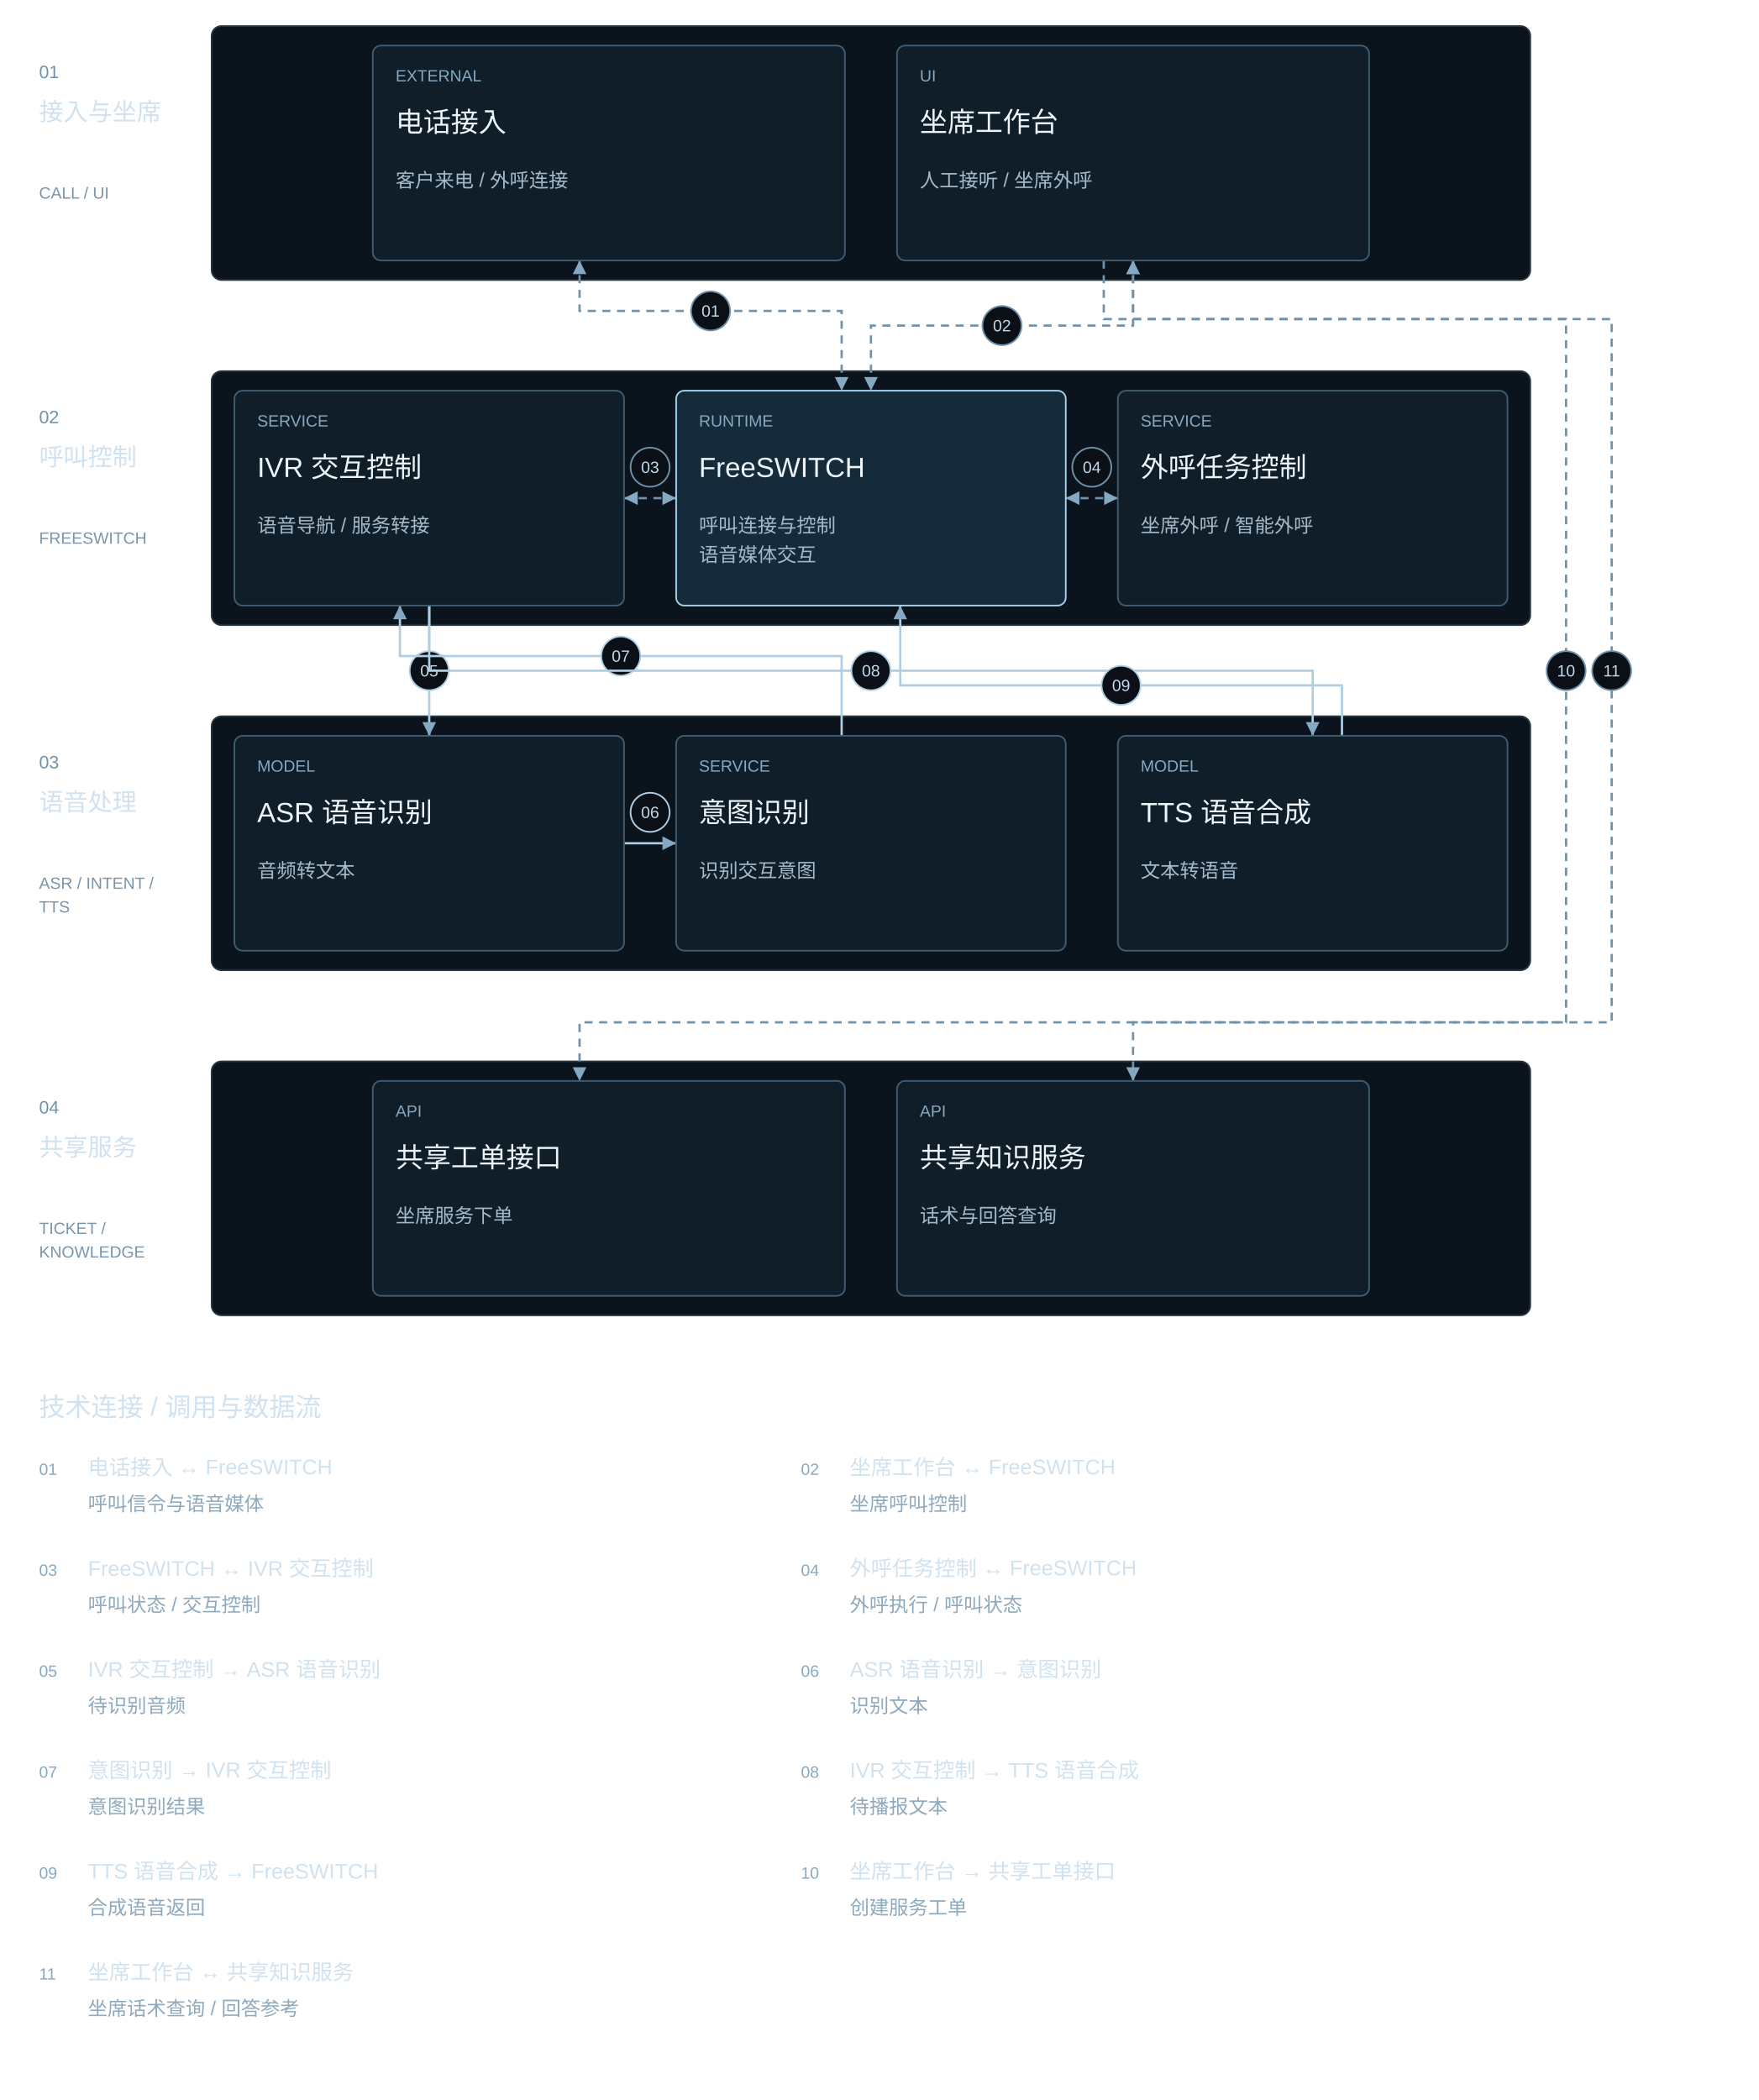
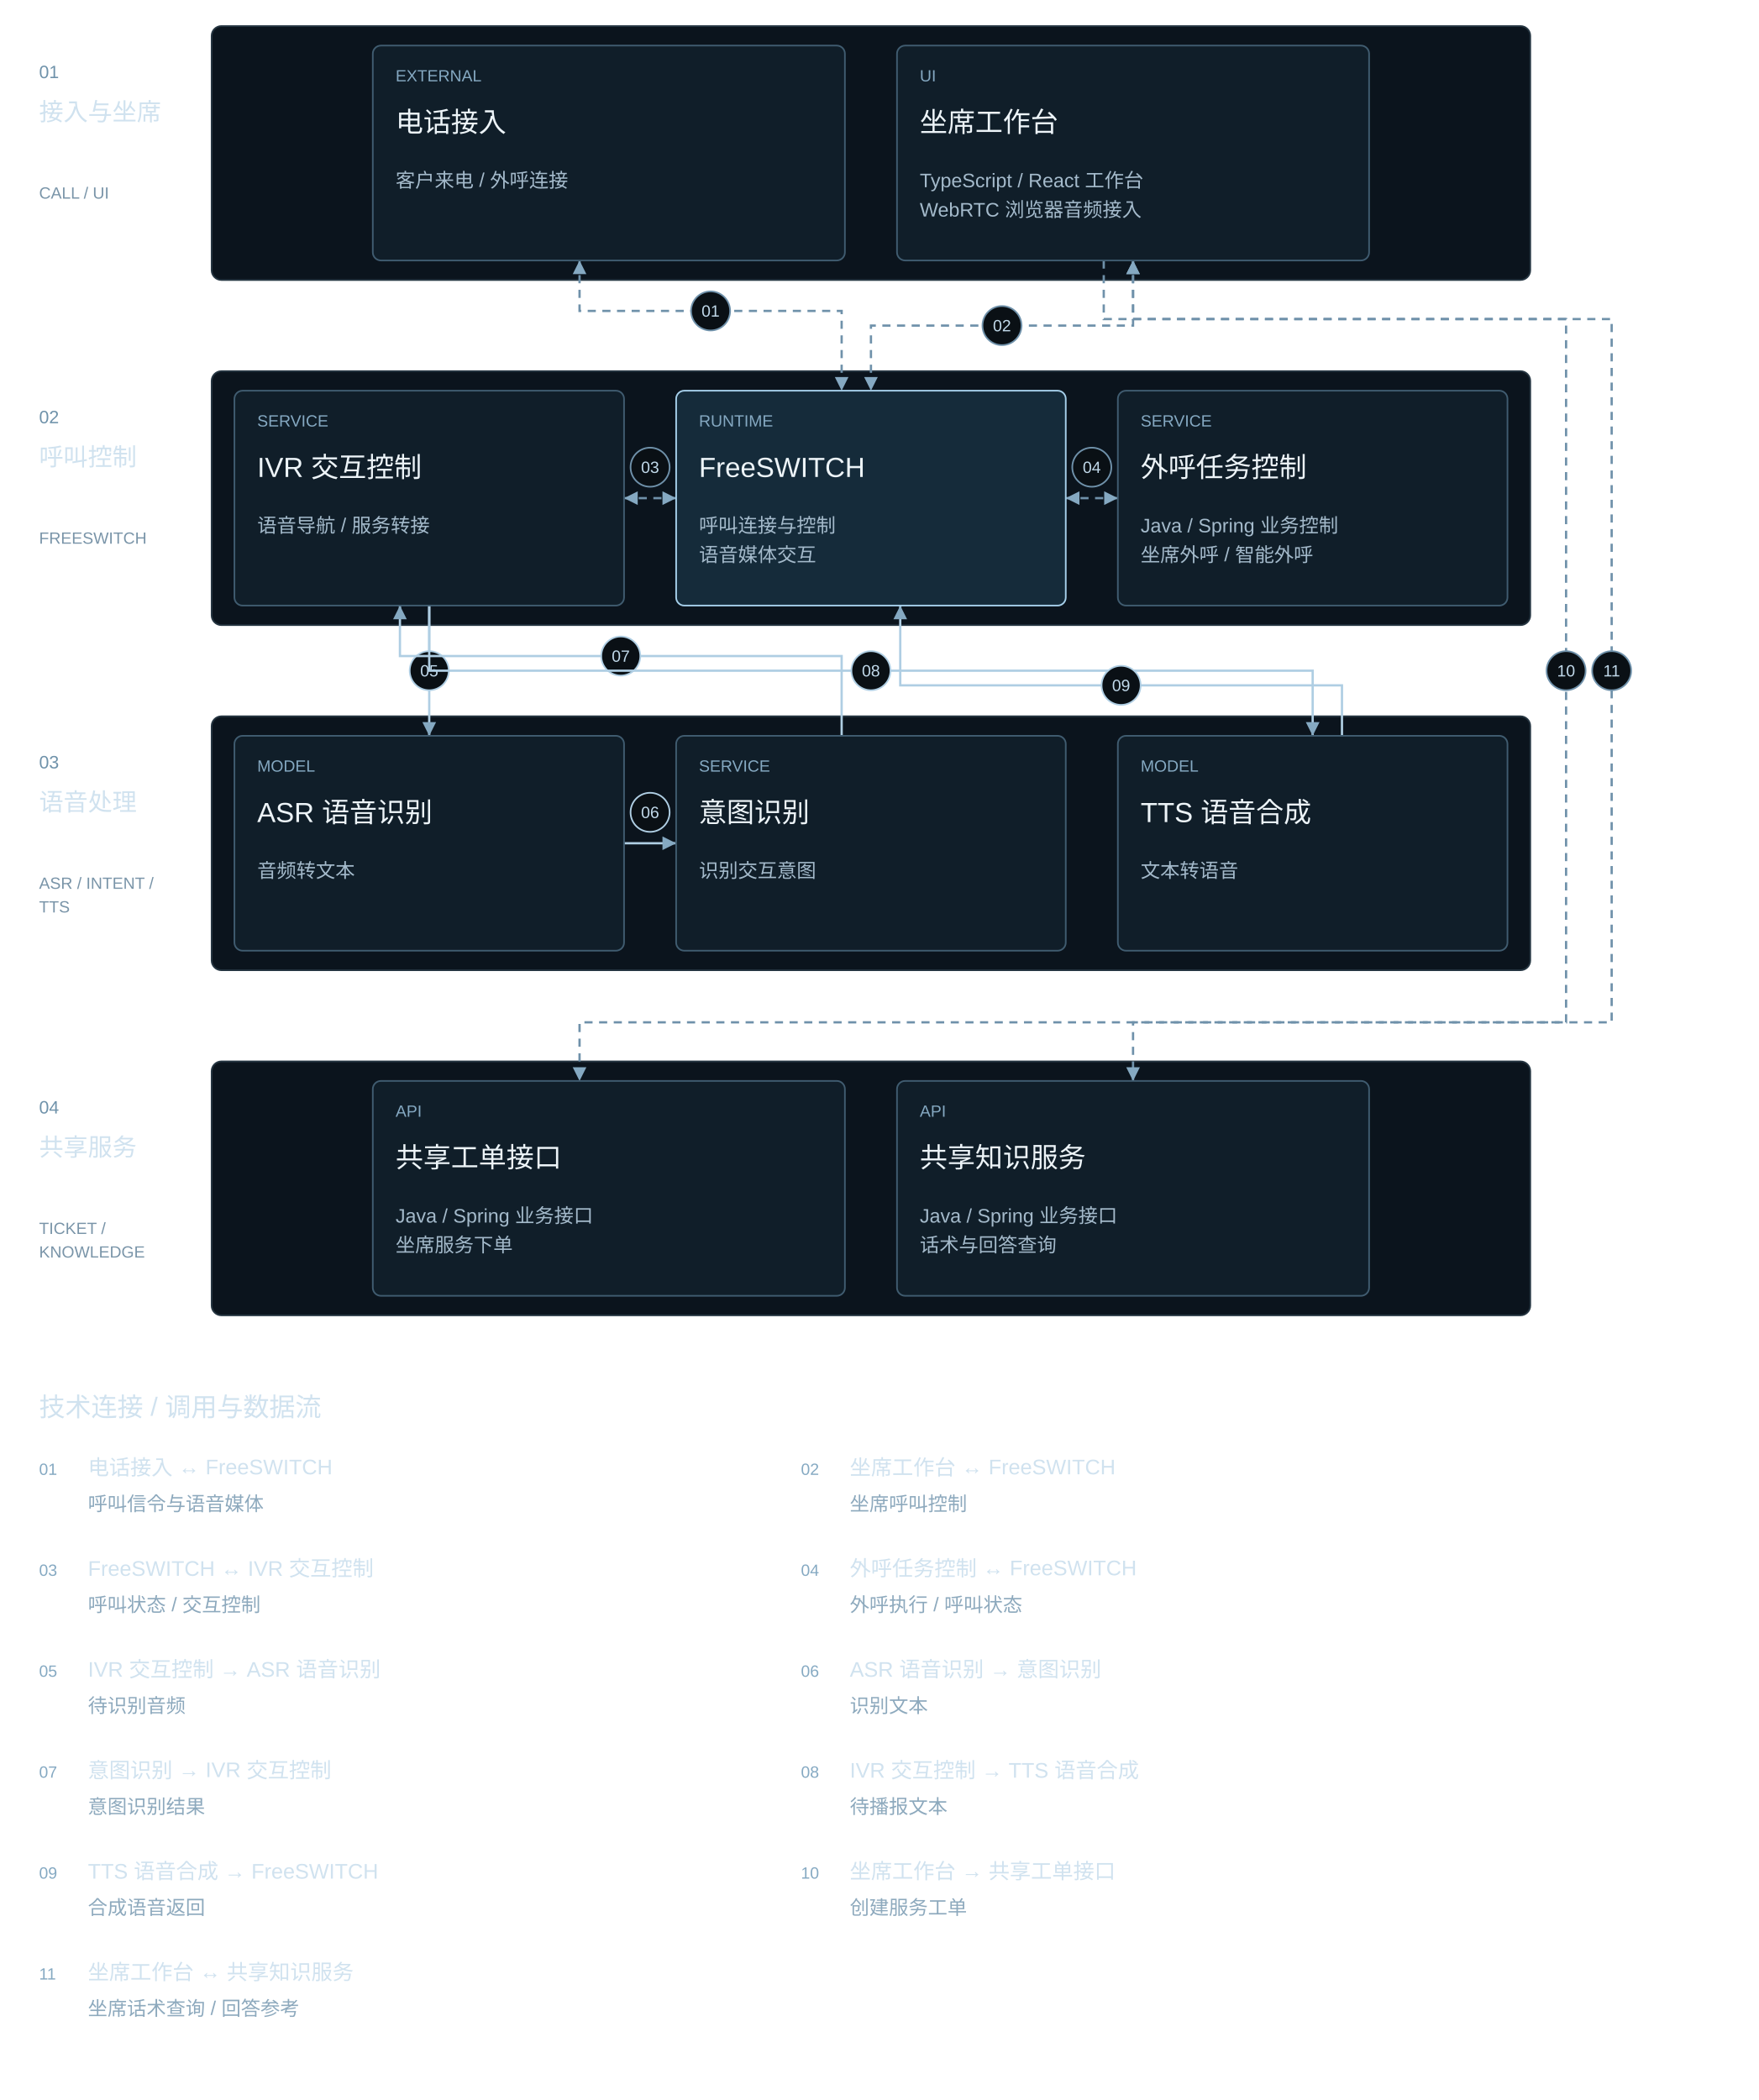
<svg xmlns="http://www.w3.org/2000/svg" viewBox="0 0 1080 1290" role="img" aria-labelledby="title-customer-service-voice desc-customer-service-voice" style="font-family:Arial,'PingFang SC','Microsoft YaHei',sans-serif;background:#0a1015">
  <defs>
    <marker id="arrow-customer-service-voice" viewBox="0 0 10 10" refX="10" refY="5" markerWidth="6" markerHeight="6" orient="auto-start-reverse">
      <path d="M0 0 L10 5 L0 10" fill="#85a9c2" />
    </marker>
  </defs>
  <g data-layer="access">
    <rect x="130" y="16" width="810" height="156" rx="6" fill="#0b141d" stroke="#253541" />
    <text x="24" y="48" fill="#6f92aa" font-size="11" text-anchor="start">
      <tspan x="24" dy="0">01</tspan>
    </text>
    <text x="24" y="74" fill="#d0e2ef" font-size="15" text-anchor="start">
      <tspan x="24" dy="0">接入与坐席</tspan>
    </text>
    <text x="24" y="122" fill="#7994a8" font-size="10" text-anchor="start">
      <tspan x="24" dy="0">CALL / UI</tspan>
    </text>
  </g>
  <g data-layer="call">
    <rect x="130" y="228" width="810" height="156" rx="6" fill="#0b141d" stroke="#253541" />
    <text x="24" y="260" fill="#6f92aa" font-size="11" text-anchor="start">
      <tspan x="24" dy="0">02</tspan>
    </text>
    <text x="24" y="286" fill="#d0e2ef" font-size="15" text-anchor="start">
      <tspan x="24" dy="0">呼叫控制</tspan>
    </text>
    <text x="24" y="334" fill="#7994a8" font-size="10" text-anchor="start">
      <tspan x="24" dy="0">FREESWITCH</tspan>
    </text>
  </g>
  <g data-layer="voice">
    <rect x="130" y="440" width="810" height="156" rx="6" fill="#0b141d" stroke="#253541" />
    <text x="24" y="472" fill="#6f92aa" font-size="11" text-anchor="start">
      <tspan x="24" dy="0">03</tspan>
    </text>
    <text x="24" y="498" fill="#d0e2ef" font-size="15" text-anchor="start">
      <tspan x="24" dy="0">语音处理</tspan>
    </text>
    <text x="24" y="546" fill="#7994a8" font-size="10" text-anchor="start">
      <tspan x="24" dy="0">ASR / INTENT /</tspan>
      <tspan x="24" dy="14.5">TTS</tspan>
    </text>
  </g>
  <g data-layer="shared">
    <rect x="130" y="652" width="810" height="156" rx="6" fill="#0b141d" stroke="#253541" />
    <text x="24" y="684" fill="#6f92aa" font-size="11" text-anchor="start">
      <tspan x="24" dy="0">04</tspan>
    </text>
    <text x="24" y="710" fill="#d0e2ef" font-size="15" text-anchor="start">
      <tspan x="24" dy="0">共享服务</tspan>
    </text>
    <text x="24" y="758" fill="#7994a8" font-size="10" text-anchor="start">
      <tspan x="24" dy="0">TICKET /</tspan>
      <tspan x="24" dy="14.5">KNOWLEDGE</tspan>
    </text>
  </g>
  <g data-edge="01">
    <path d="M356 160 V191 H517 V240" fill="none" stroke="#6f91aa" stroke-width="1.4" stroke-dasharray="5 4" marker-start="url(#arrow-customer-service-voice)" marker-end="url(#arrow-customer-service-voice)" />
    <circle cx="436.5" cy="191" r="12" fill="#0a1015" stroke="#6f91aa" />
    <text x="436.5" y="194.5" fill="#c1d9ea" font-size="10" text-anchor="middle">
      <tspan x="436.5" dy="0">01</tspan>
    </text>
  </g>
  <g data-edge="02">
    <path d="M696 160 V200 H535 V240" fill="none" stroke="#6f91aa" stroke-width="1.4" stroke-dasharray="5 4" marker-start="url(#arrow-customer-service-voice)" marker-end="url(#arrow-customer-service-voice)" />
    <circle cx="615.5" cy="200" r="12" fill="#0a1015" stroke="#6f91aa" />
    <text x="615.5" y="203.5" fill="#c1d9ea" font-size="10" text-anchor="middle">
      <tspan x="615.5" dy="0">02</tspan>
    </text>
  </g>
  <g data-edge="03">
    <path d="M415.333 306 H383.333" fill="none" stroke="#6f91aa" stroke-width="1.4" stroke-dasharray="5 4" marker-start="url(#arrow-customer-service-voice)" marker-end="url(#arrow-customer-service-voice)" />
    <circle cx="399.333" cy="287" r="12" fill="#0a1015" stroke="#6f91aa" />
    <text x="399.333" y="290.5" fill="#c1d9ea" font-size="10" text-anchor="middle">
      <tspan x="399.333" dy="0">03</tspan>
    </text>
  </g>
  <g data-edge="04">
    <path d="M686.667 306 H654.667" fill="none" stroke="#6f91aa" stroke-width="1.4" stroke-dasharray="5 4" marker-start="url(#arrow-customer-service-voice)" marker-end="url(#arrow-customer-service-voice)" />
    <circle cx="670.667" cy="287" r="12" fill="#0a1015" stroke="#6f91aa" />
    <text x="670.667" y="290.5" fill="#c1d9ea" font-size="10" text-anchor="middle">
      <tspan x="670.667" dy="0">04</tspan>
    </text>
  </g>
  <g data-edge="05">
    <path d="M263.667 372 V412 H263.667 V452" fill="none" stroke="#afcee3" stroke-width="1.4" marker-end="url(#arrow-customer-service-voice)" />
    <circle cx="263.667" cy="412" r="12" fill="#0a1015" stroke="#afcee3" />
    <text x="263.667" y="415.5" fill="#c1d9ea" font-size="10" text-anchor="middle">
      <tspan x="263.667" dy="0">05</tspan>
    </text>
  </g>
  <g data-edge="06">
    <path d="M383.333 518 H415.333" fill="none" stroke="#afcee3" stroke-width="1.4" marker-end="url(#arrow-customer-service-voice)" />
    <circle cx="399.333" cy="499" r="12" fill="#0a1015" stroke="#afcee3" />
    <text x="399.333" y="502.5" fill="#c1d9ea" font-size="10" text-anchor="middle">
      <tspan x="399.333" dy="0">06</tspan>
    </text>
  </g>
  <g data-edge="07">
    <path d="M517 452 V403 H245.667 V372" fill="none" stroke="#afcee3" stroke-width="1.4" marker-end="url(#arrow-customer-service-voice)" />
    <circle cx="381.333" cy="403" r="12" fill="#0a1015" stroke="#afcee3" />
    <text x="381.333" y="406.5" fill="#c1d9ea" font-size="10" text-anchor="middle">
      <tspan x="381.333" dy="0">07</tspan>
    </text>
  </g>
  <g data-edge="08">
    <path d="M263.667 372 V412 H806.333 V452" fill="none" stroke="#afcee3" stroke-width="1.4" marker-end="url(#arrow-customer-service-voice)" />
    <circle cx="535" cy="412" r="12" fill="#0a1015" stroke="#afcee3" />
    <text x="535" y="415.5" fill="#c1d9ea" font-size="10" text-anchor="middle">
      <tspan x="535" dy="0">08</tspan>
    </text>
  </g>
  <g data-edge="09">
    <path d="M824.333 452 V421 H553 V372" fill="none" stroke="#afcee3" stroke-width="1.4" marker-end="url(#arrow-customer-service-voice)" />
    <circle cx="688.667" cy="421" r="12" fill="#0a1015" stroke="#afcee3" />
    <text x="688.667" y="424.5" fill="#c1d9ea" font-size="10" text-anchor="middle">
      <tspan x="688.667" dy="0">09</tspan>
    </text>
  </g>
  <g data-edge="10">
    <path d="M678 160 V196 H962 V628 H356 V664" fill="none" stroke="#6f91aa" stroke-width="1.4" stroke-dasharray="5 4" marker-end="url(#arrow-customer-service-voice)" />
    <circle cx="962" cy="412" r="12" fill="#0a1015" stroke="#6f91aa" />
    <text x="962" y="415.5" fill="#c1d9ea" font-size="10" text-anchor="middle">
      <tspan x="962" dy="0">10</tspan>
    </text>
  </g>
  <g data-edge="11">
    <path d="M696 160 V196 H990 V628 H696 V664" fill="none" stroke="#6f91aa" stroke-width="1.4" stroke-dasharray="5 4" marker-start="url(#arrow-customer-service-voice)" marker-end="url(#arrow-customer-service-voice)" />
    <circle cx="990" cy="412" r="12" fill="#0a1015" stroke="#6f91aa" />
    <text x="990" y="415.5" fill="#c1d9ea" font-size="10" text-anchor="middle">
      <tspan x="990" dy="0">11</tspan>
    </text>
  </g>
  <g data-node="phone">
    <rect x="229" y="28" width="290" height="132" rx="5" fill="#101e29" stroke="#405c70" />
    <text x="243" y="50" fill="#85a9c2" font-size="10" text-anchor="start">
      <tspan x="243" dy="0">EXTERNAL</tspan>
    </text>
    <text x="243" y="81" fill="#edf4f8" font-size="17" text-anchor="start">
      <tspan x="243" dy="0">电话接入</tspan>
    </text>
    <text x="243" y="115" fill="#a4bacb" font-size="12" text-anchor="start">
      <tspan x="243" dy="0">客户来电 / 外呼连接</tspan>
    </text>
  </g>
  <g data-node="seat">
    <rect x="551" y="28" width="290" height="132" rx="5" fill="#101e29" stroke="#405c70" />
    <text x="565" y="50" fill="#85a9c2" font-size="10" text-anchor="start">
      <tspan x="565" dy="0">UI</tspan>
    </text>
    <text x="565" y="81" fill="#edf4f8" font-size="17" text-anchor="start">
      <tspan x="565" dy="0">坐席工作台</tspan>
    </text>
    <text x="565" y="115" fill="#a4bacb" font-size="12" text-anchor="start">
-       <tspan x="565" dy="0">人工接听 / 坐席外呼</tspan>
+       <tspan x="565" dy="0">TypeScript / React 工作台</tspan>
+       <tspan x="565" dy="18">WebRTC 浏览器音频接入</tspan>
    </text>
  </g>
  <g data-node="ivr">
    <rect x="144" y="240" width="239.333" height="132" rx="5" fill="#101e29" stroke="#405c70" />
    <text x="158" y="262" fill="#85a9c2" font-size="10" text-anchor="start">
      <tspan x="158" dy="0">SERVICE</tspan>
    </text>
    <text x="158" y="293" fill="#edf4f8" font-size="17" text-anchor="start">
      <tspan x="158" dy="0">IVR 交互控制</tspan>
    </text>
    <text x="158" y="327" fill="#a4bacb" font-size="12" text-anchor="start">
      <tspan x="158" dy="0">语音导航 / 服务转接</tspan>
    </text>
  </g>
  <g data-node="switch">
    <rect x="415.333" y="240" width="239.333" height="132" rx="5" fill="#152b3a" stroke="#a6d0eb" />
    <text x="429.333" y="262" fill="#85a9c2" font-size="10" text-anchor="start">
      <tspan x="429.333" dy="0">RUNTIME</tspan>
    </text>
    <text x="429.333" y="293" fill="#edf4f8" font-size="17" text-anchor="start">
      <tspan x="429.333" dy="0">FreeSWITCH</tspan>
    </text>
    <text x="429.333" y="327" fill="#a4bacb" font-size="12" text-anchor="start">
      <tspan x="429.333" dy="0">呼叫连接与控制</tspan>
      <tspan x="429.333" dy="18">语音媒体交互</tspan>
    </text>
  </g>
  <g data-node="outbound">
    <rect x="686.667" y="240" width="239.333" height="132" rx="5" fill="#101e29" stroke="#405c70" />
    <text x="700.667" y="262" fill="#85a9c2" font-size="10" text-anchor="start">
      <tspan x="700.667" dy="0">SERVICE</tspan>
    </text>
    <text x="700.667" y="293" fill="#edf4f8" font-size="17" text-anchor="start">
      <tspan x="700.667" dy="0">外呼任务控制</tspan>
    </text>
    <text x="700.667" y="327" fill="#a4bacb" font-size="12" text-anchor="start">
-       <tspan x="700.667" dy="0">坐席外呼 / 智能外呼</tspan>
+       <tspan x="700.667" dy="0">Java / Spring 业务控制</tspan>
+       <tspan x="700.667" dy="18">坐席外呼 / 智能外呼</tspan>
    </text>
  </g>
  <g data-node="asr">
    <rect x="144" y="452" width="239.333" height="132" rx="5" fill="#101e29" stroke="#405c70" />
    <text x="158" y="474" fill="#85a9c2" font-size="10" text-anchor="start">
      <tspan x="158" dy="0">MODEL</tspan>
    </text>
    <text x="158" y="505" fill="#edf4f8" font-size="17" text-anchor="start">
      <tspan x="158" dy="0">ASR 语音识别</tspan>
    </text>
    <text x="158" y="539" fill="#a4bacb" font-size="12" text-anchor="start">
      <tspan x="158" dy="0">音频转文本</tspan>
    </text>
  </g>
  <g data-node="intent">
    <rect x="415.333" y="452" width="239.333" height="132" rx="5" fill="#101e29" stroke="#405c70" />
    <text x="429.333" y="474" fill="#85a9c2" font-size="10" text-anchor="start">
      <tspan x="429.333" dy="0">SERVICE</tspan>
    </text>
    <text x="429.333" y="505" fill="#edf4f8" font-size="17" text-anchor="start">
      <tspan x="429.333" dy="0">意图识别</tspan>
    </text>
    <text x="429.333" y="539" fill="#a4bacb" font-size="12" text-anchor="start">
      <tspan x="429.333" dy="0">识别交互意图</tspan>
    </text>
  </g>
  <g data-node="tts">
    <rect x="686.667" y="452" width="239.333" height="132" rx="5" fill="#101e29" stroke="#405c70" />
    <text x="700.667" y="474" fill="#85a9c2" font-size="10" text-anchor="start">
      <tspan x="700.667" dy="0">MODEL</tspan>
    </text>
    <text x="700.667" y="505" fill="#edf4f8" font-size="17" text-anchor="start">
      <tspan x="700.667" dy="0">TTS 语音合成</tspan>
    </text>
    <text x="700.667" y="539" fill="#a4bacb" font-size="12" text-anchor="start">
      <tspan x="700.667" dy="0">文本转语音</tspan>
    </text>
  </g>
  <g data-node="ticket">
    <rect x="229" y="664" width="290" height="132" rx="5" fill="#101e29" stroke="#405c70" />
    <text x="243" y="686" fill="#85a9c2" font-size="10" text-anchor="start">
      <tspan x="243" dy="0">API</tspan>
    </text>
    <text x="243" y="717" fill="#edf4f8" font-size="17" text-anchor="start">
      <tspan x="243" dy="0">共享工单接口</tspan>
    </text>
    <text x="243" y="751" fill="#a4bacb" font-size="12" text-anchor="start">
-       <tspan x="243" dy="0">坐席服务下单</tspan>
+       <tspan x="243" dy="0">Java / Spring 业务接口</tspan>
+       <tspan x="243" dy="18">坐席服务下单</tspan>
    </text>
  </g>
  <g data-node="knowledge">
    <rect x="551" y="664" width="290" height="132" rx="5" fill="#101e29" stroke="#405c70" />
    <text x="565" y="686" fill="#85a9c2" font-size="10" text-anchor="start">
      <tspan x="565" dy="0">API</tspan>
    </text>
    <text x="565" y="717" fill="#edf4f8" font-size="17" text-anchor="start">
      <tspan x="565" dy="0">共享知识服务</tspan>
    </text>
    <text x="565" y="751" fill="#a4bacb" font-size="12" text-anchor="start">
-       <tspan x="565" dy="0">话术与回答查询</tspan>
+       <tspan x="565" dy="0">Java / Spring 业务接口</tspan>
+       <tspan x="565" dy="18">话术与回答查询</tspan>
    </text>
  </g>
  <text x="24" y="870" fill="#d0e2ef" font-size="16" text-anchor="start">
    <tspan x="24" dy="0">技术连接 / 调用与数据流</tspan>
  </text>
  <text x="24" y="906" fill="#85a9c2" font-size="10" text-anchor="start">
    <tspan x="24" dy="0">01</tspan>
  </text>
  <text x="54" y="906" fill="#d0e2ef" font-size="13" text-anchor="start">
    <tspan x="54" dy="0">电话接入 ↔ FreeSWITCH</tspan>
  </text>
  <text x="54" y="928" fill="#8da9bd" font-size="12" text-anchor="start">
    <tspan x="54" dy="0">呼叫信令与语音媒体</tspan>
  </text>
  <text x="492" y="906" fill="#85a9c2" font-size="10" text-anchor="start">
    <tspan x="492" dy="0">02</tspan>
  </text>
  <text x="522" y="906" fill="#d0e2ef" font-size="13" text-anchor="start">
    <tspan x="522" dy="0">坐席工作台 ↔ FreeSWITCH</tspan>
  </text>
  <text x="522" y="928" fill="#8da9bd" font-size="12" text-anchor="start">
    <tspan x="522" dy="0">坐席呼叫控制</tspan>
  </text>
  <text x="24" y="968" fill="#85a9c2" font-size="10" text-anchor="start">
    <tspan x="24" dy="0">03</tspan>
  </text>
  <text x="54" y="968" fill="#d0e2ef" font-size="13" text-anchor="start">
    <tspan x="54" dy="0">FreeSWITCH ↔ IVR 交互控制</tspan>
  </text>
  <text x="54" y="990" fill="#8da9bd" font-size="12" text-anchor="start">
    <tspan x="54" dy="0">呼叫状态 / 交互控制</tspan>
  </text>
  <text x="492" y="968" fill="#85a9c2" font-size="10" text-anchor="start">
    <tspan x="492" dy="0">04</tspan>
  </text>
  <text x="522" y="968" fill="#d0e2ef" font-size="13" text-anchor="start">
    <tspan x="522" dy="0">外呼任务控制 ↔ FreeSWITCH</tspan>
  </text>
  <text x="522" y="990" fill="#8da9bd" font-size="12" text-anchor="start">
    <tspan x="522" dy="0">外呼执行 / 呼叫状态</tspan>
  </text>
  <text x="24" y="1030" fill="#85a9c2" font-size="10" text-anchor="start">
    <tspan x="24" dy="0">05</tspan>
  </text>
  <text x="54" y="1030" fill="#d0e2ef" font-size="13" text-anchor="start">
    <tspan x="54" dy="0">IVR 交互控制 → ASR 语音识别</tspan>
  </text>
  <text x="54" y="1052" fill="#8da9bd" font-size="12" text-anchor="start">
    <tspan x="54" dy="0">待识别音频</tspan>
  </text>
  <text x="492" y="1030" fill="#85a9c2" font-size="10" text-anchor="start">
    <tspan x="492" dy="0">06</tspan>
  </text>
  <text x="522" y="1030" fill="#d0e2ef" font-size="13" text-anchor="start">
    <tspan x="522" dy="0">ASR 语音识别 → 意图识别</tspan>
  </text>
  <text x="522" y="1052" fill="#8da9bd" font-size="12" text-anchor="start">
    <tspan x="522" dy="0">识别文本</tspan>
  </text>
  <text x="24" y="1092" fill="#85a9c2" font-size="10" text-anchor="start">
    <tspan x="24" dy="0">07</tspan>
  </text>
  <text x="54" y="1092" fill="#d0e2ef" font-size="13" text-anchor="start">
    <tspan x="54" dy="0">意图识别 → IVR 交互控制</tspan>
  </text>
  <text x="54" y="1114" fill="#8da9bd" font-size="12" text-anchor="start">
    <tspan x="54" dy="0">意图识别结果</tspan>
  </text>
  <text x="492" y="1092" fill="#85a9c2" font-size="10" text-anchor="start">
    <tspan x="492" dy="0">08</tspan>
  </text>
  <text x="522" y="1092" fill="#d0e2ef" font-size="13" text-anchor="start">
    <tspan x="522" dy="0">IVR 交互控制 → TTS 语音合成</tspan>
  </text>
  <text x="522" y="1114" fill="#8da9bd" font-size="12" text-anchor="start">
    <tspan x="522" dy="0">待播报文本</tspan>
  </text>
  <text x="24" y="1154" fill="#85a9c2" font-size="10" text-anchor="start">
    <tspan x="24" dy="0">09</tspan>
  </text>
  <text x="54" y="1154" fill="#d0e2ef" font-size="13" text-anchor="start">
    <tspan x="54" dy="0">TTS 语音合成 → FreeSWITCH</tspan>
  </text>
  <text x="54" y="1176" fill="#8da9bd" font-size="12" text-anchor="start">
    <tspan x="54" dy="0">合成语音返回</tspan>
  </text>
  <text x="492" y="1154" fill="#85a9c2" font-size="10" text-anchor="start">
    <tspan x="492" dy="0">10</tspan>
  </text>
  <text x="522" y="1154" fill="#d0e2ef" font-size="13" text-anchor="start">
    <tspan x="522" dy="0">坐席工作台 → 共享工单接口</tspan>
  </text>
  <text x="522" y="1176" fill="#8da9bd" font-size="12" text-anchor="start">
    <tspan x="522" dy="0">创建服务工单</tspan>
  </text>
  <text x="24" y="1216" fill="#85a9c2" font-size="10" text-anchor="start">
    <tspan x="24" dy="0">11</tspan>
  </text>
  <text x="54" y="1216" fill="#d0e2ef" font-size="13" text-anchor="start">
    <tspan x="54" dy="0">坐席工作台 ↔ 共享知识服务</tspan>
  </text>
  <text x="54" y="1238" fill="#8da9bd" font-size="12" text-anchor="start">
    <tspan x="54" dy="0">坐席话术查询 / 回答参考</tspan>
  </text>
</svg>
